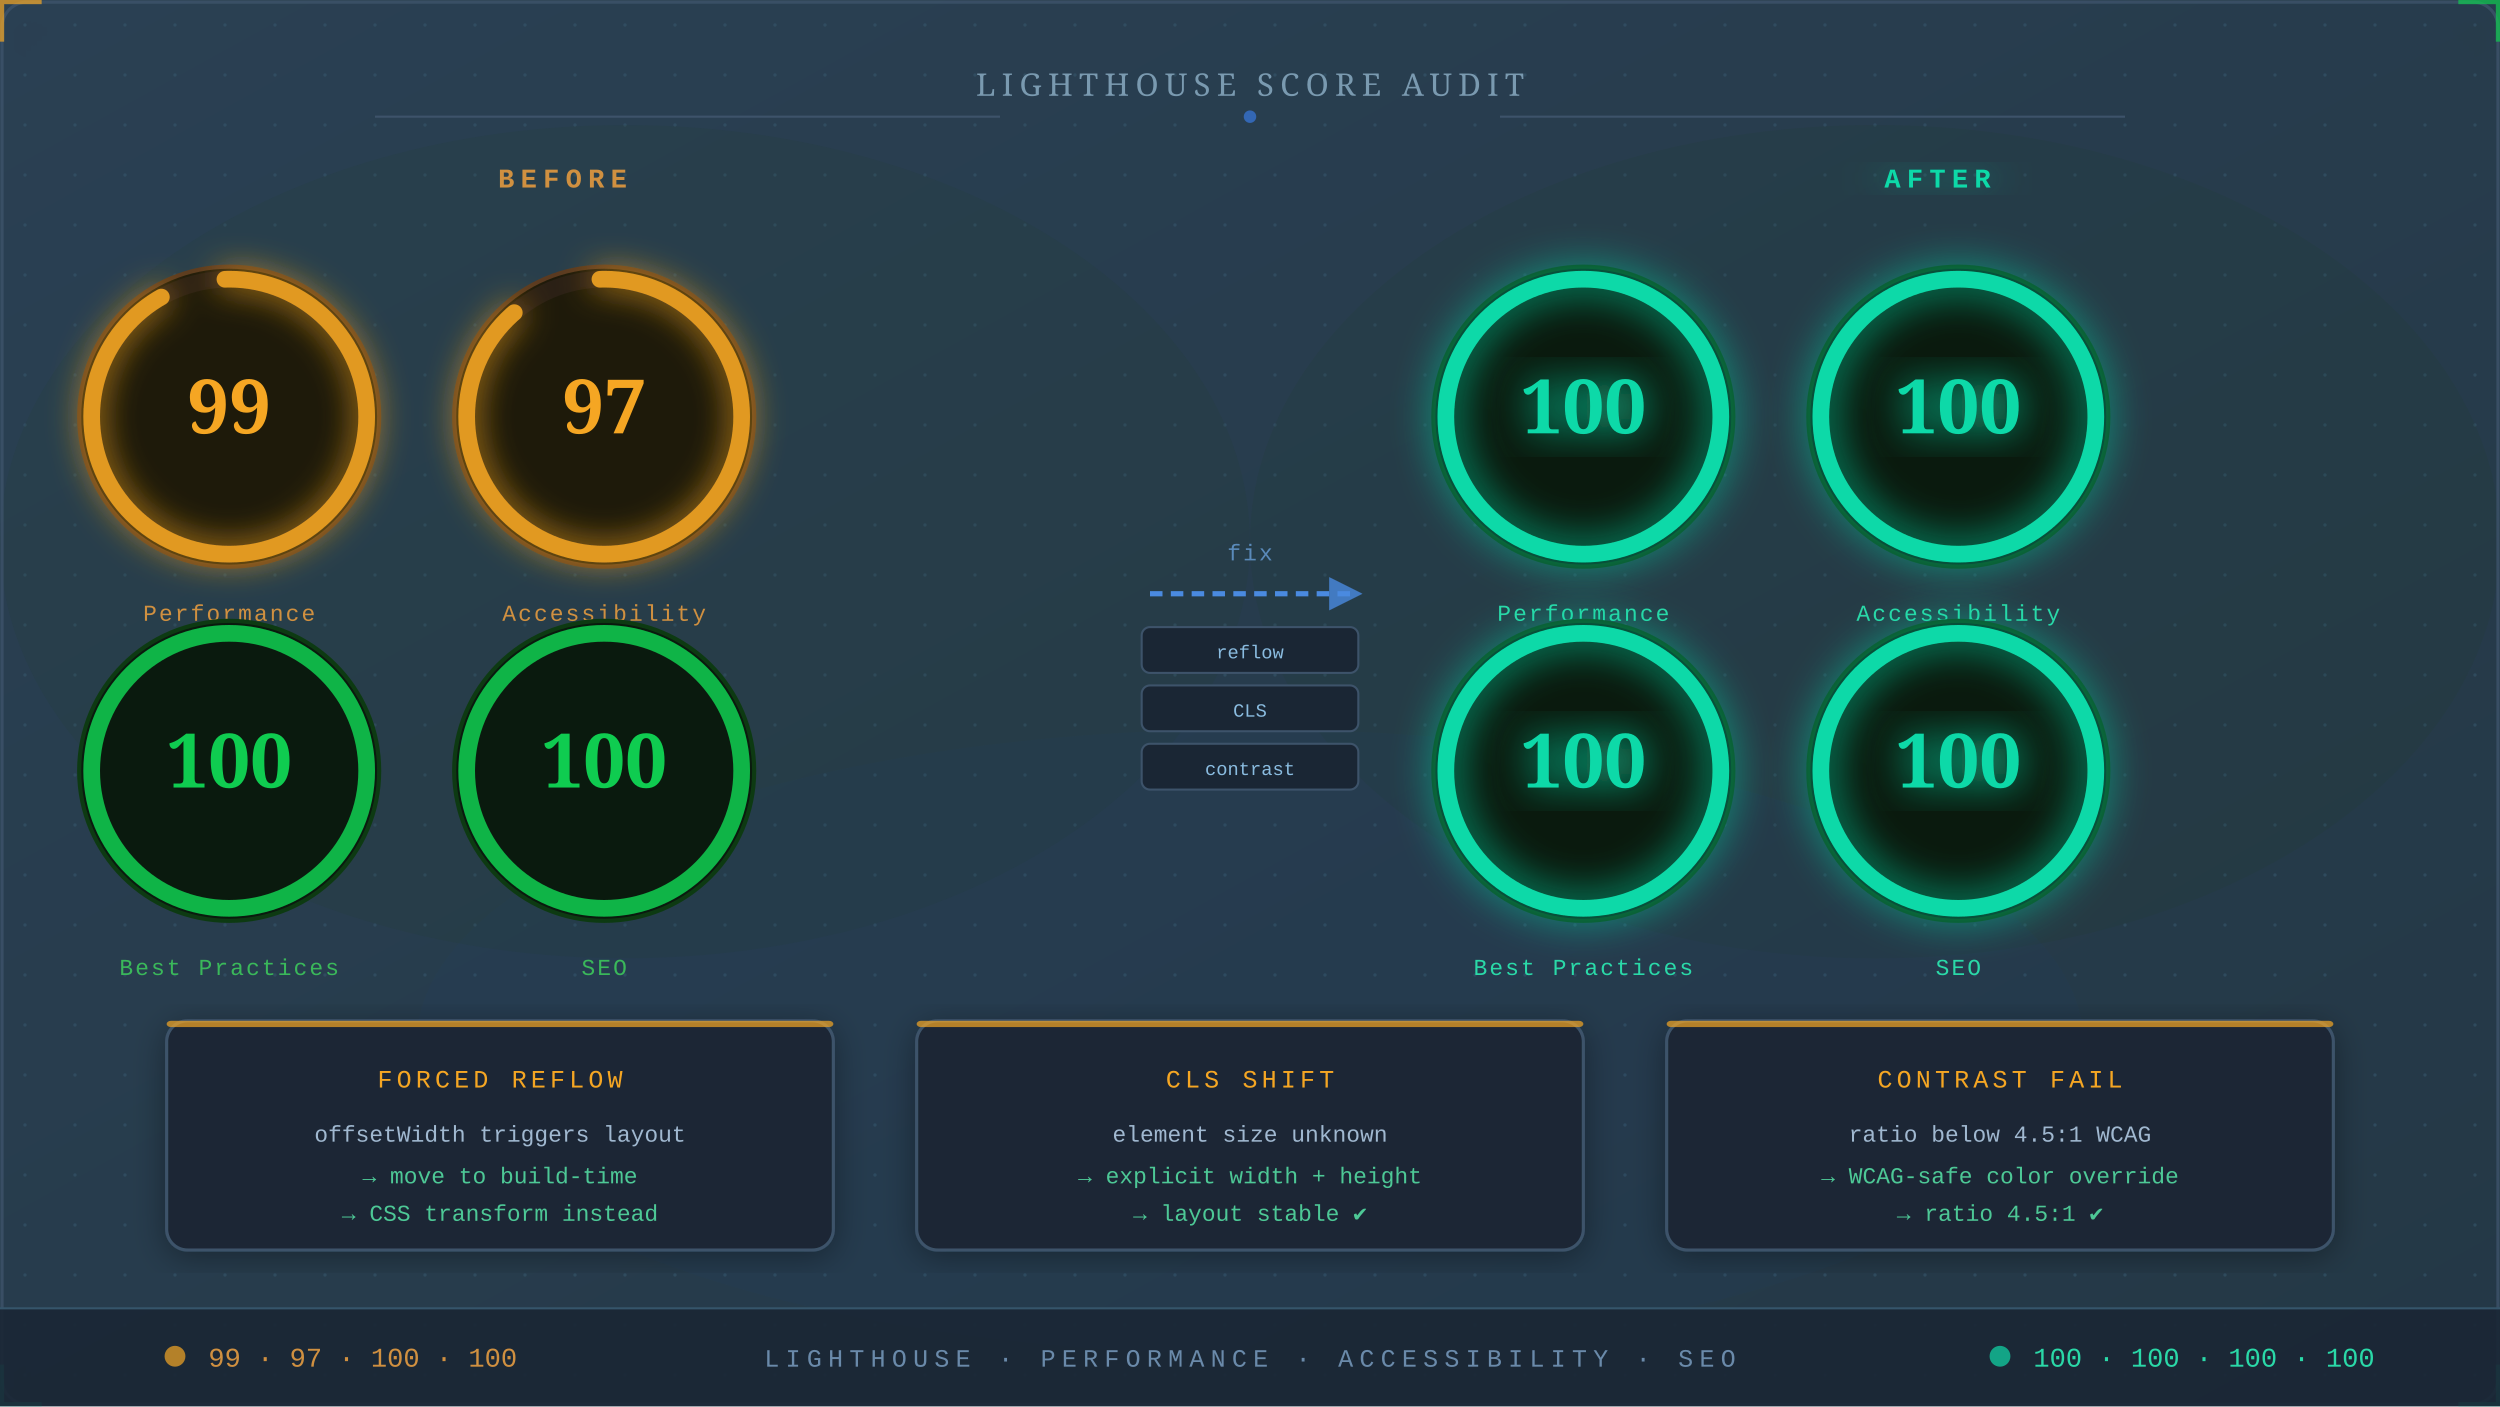
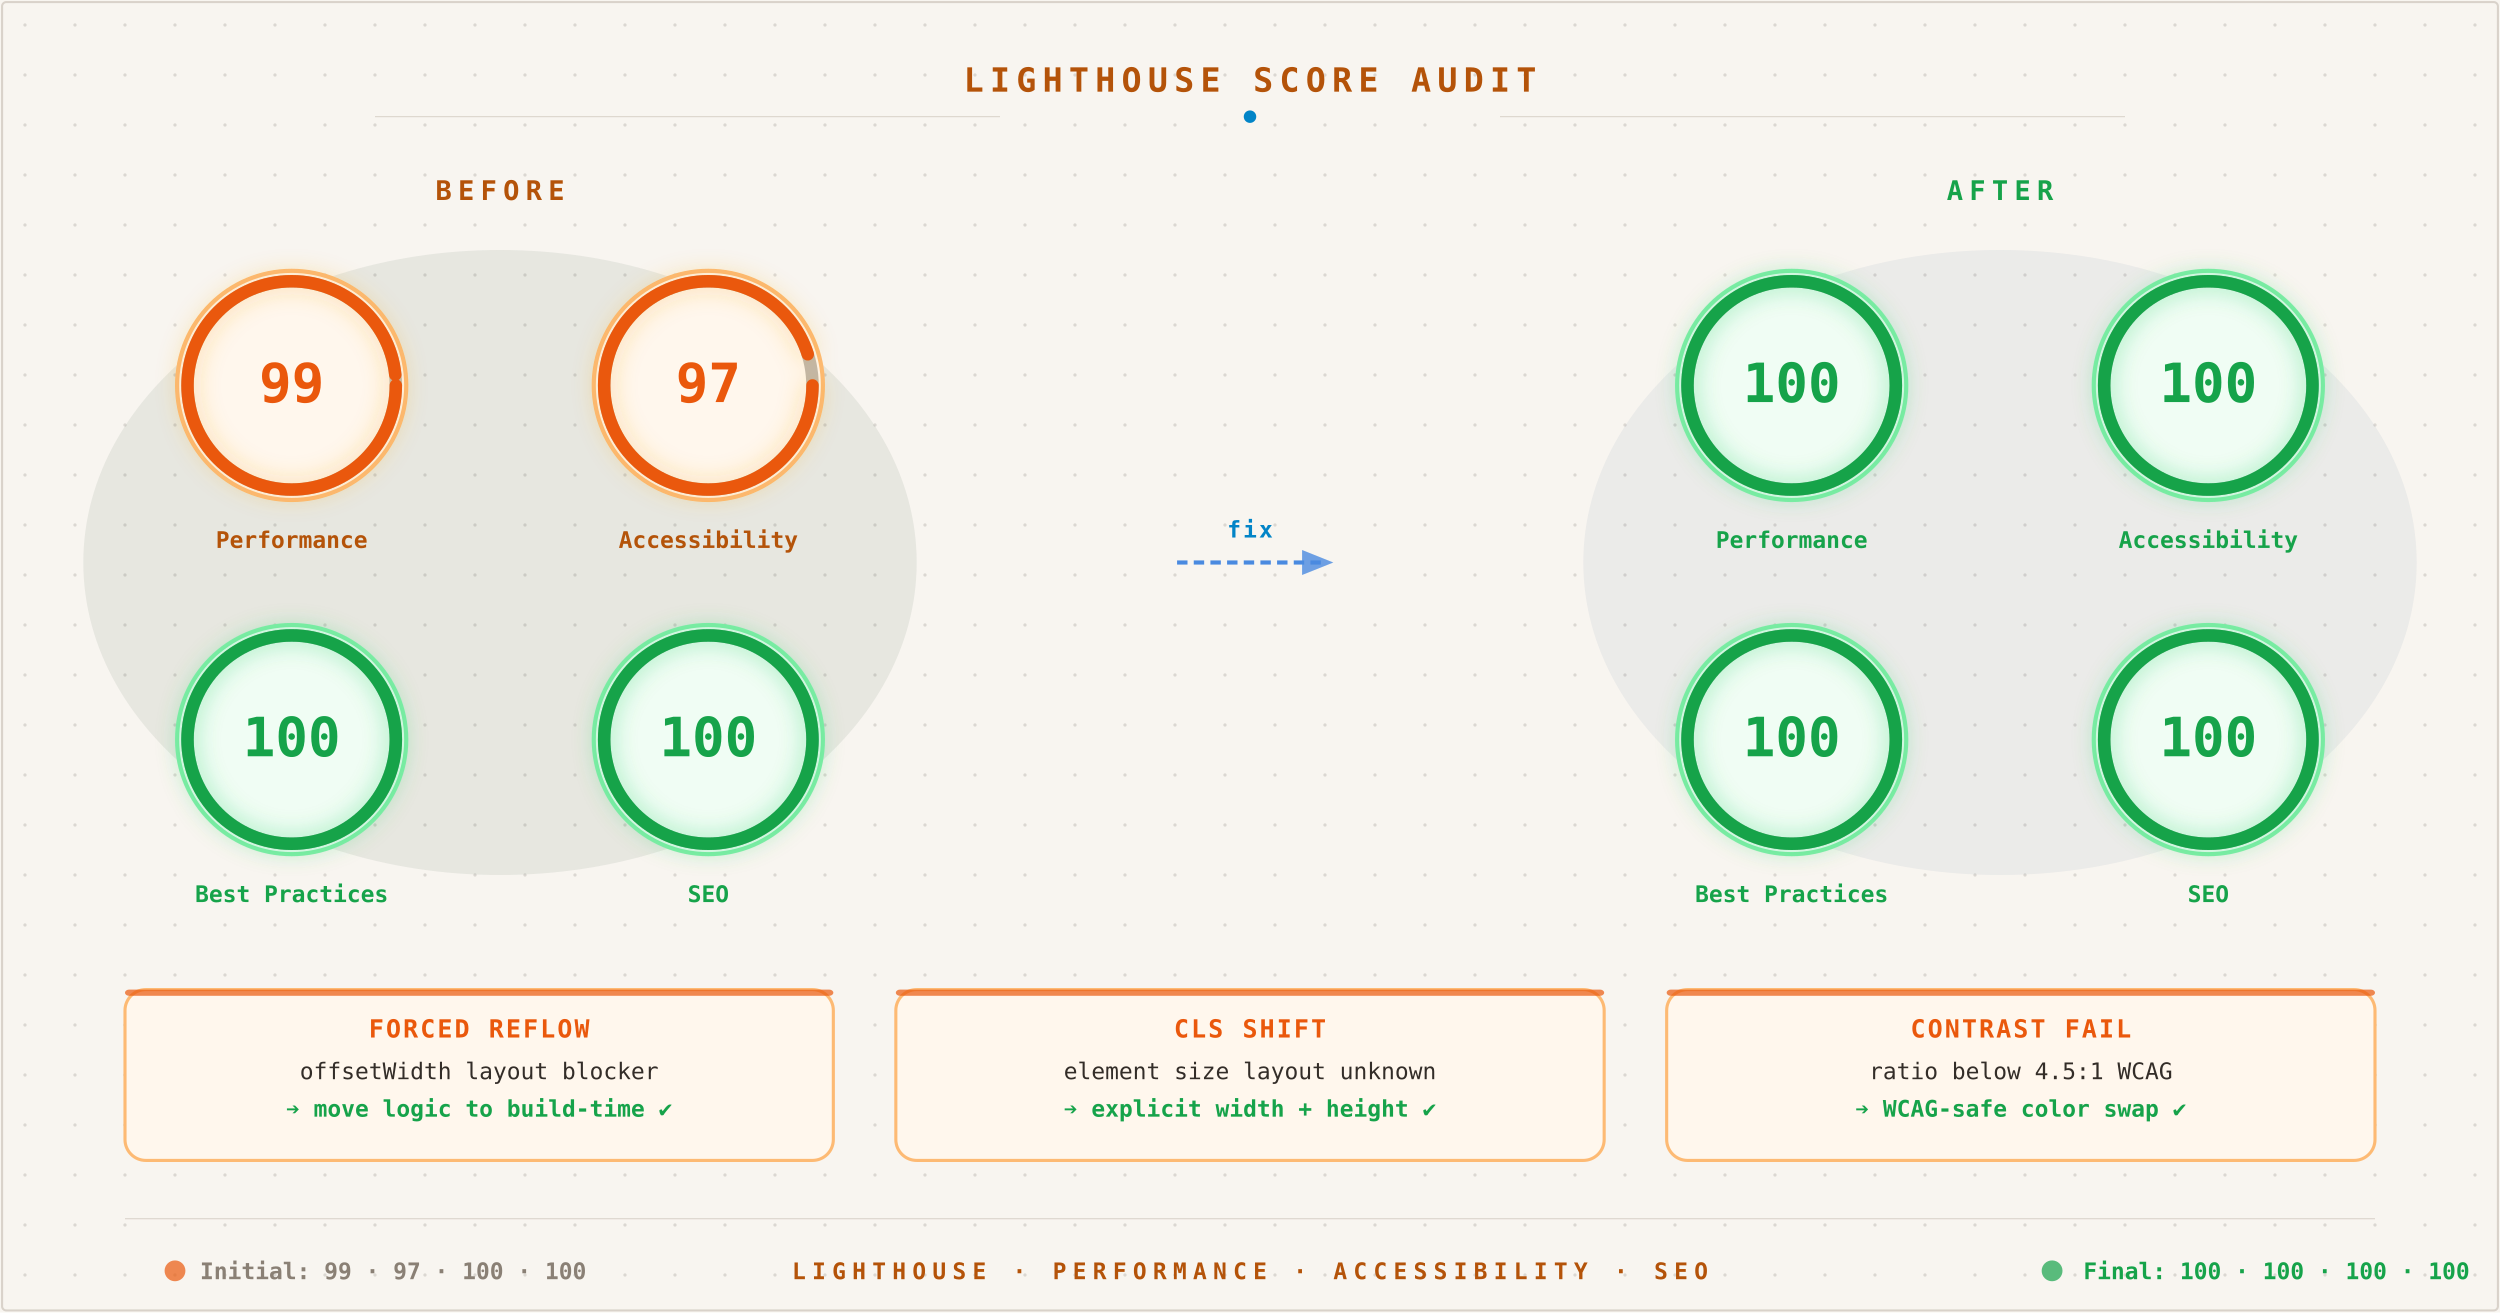
- <svg xmlns="http://www.w3.org/2000/svg" width="1200" height="675" viewBox="0 0 1200 675">
+ <svg xmlns="http://www.w3.org/2000/svg" viewBox="0 0 1200 630" width="1200" height="630" fill="none">
  <defs>
-     <linearGradient id="bg" x1="0%" y1="0%" x2="100%" y2="100%">
-       <stop offset="0%" style="stop-color:#2A4053" />
-       <stop offset="100%" style="stop-color:#243846" />
-     </linearGradient>
-     <pattern id="dots" width="24" height="24" patternUnits="userSpaceOnUse">
-       <circle cx="12" cy="12" r="0.8" fill="#35556B" opacity="0.6" />
+     <style>
+       .canvas-bg { fill: #f8f5f0; }
+       .grid-dots { fill: #332D28; opacity: 0.15; }
+       .frame-border { stroke: #D1C9C0; opacity: 0.8; }
+       .text-primary { fill: #332D28; }
+       .text-title { fill: #B45309; }
+       .text-muted { fill: #8A8075; }
+       .text-comment { fill: #8A8075; font-style: italic; }
+       .status-ok-txt { fill: #16A34A; }
+       .accent-gold-txt { fill: #B45309; }
+       .accent-blue-txt { fill: #0284C7; stroke: none; }
+       .accent-ok-txt { fill: #16A34A; }
+       .circle-bg-orange { fill: #FFF7ED; stroke: #FDBA74; }
+       .circle-bg-green { fill: #F0FDF4; stroke: #86EFAC; }
+       .score-orange-txt { fill: #EA580C; }
+       .score-green-txt { fill: #16A34A; }
+       @media (prefers-color-scheme: dark) {
+         .canvas-bg { fill: #161616; }
+         .grid-dots { fill: #453E38; opacity: 0.3; }
+         .frame-border { stroke: #453E38; opacity: 0.6; }
+         .text-primary { fill: #F8F5F0; }
+         .text-title { fill: #F59E0B; }
+         .text-muted { fill: #A3978E; }
+         .text-comment { fill: #7A6A5C; }
+         .status-ok-txt { fill: #34D399; }
+         .accent-gold-txt { fill: #F59E0B; }
+         .accent-blue-txt { fill: #38BDF8; stroke: none; }
+         .accent-ok-txt { fill: #34D399; }
+         .circle-bg-orange { fill: #1E1A0A; stroke: #5A3A20; }
+         .circle-bg-green { fill: #0A1A0E; stroke: #0D3A12; }
+         .score-orange-txt { fill: #F5A623; }
+         .score-green-txt { fill: #0FCC50; }
+       }
+     </style>
+     <pattern id="grid" width="24" height="24" patternUnits="userSpaceOnUse">
+       <circle class="grid-dots" cx="12" cy="12" r="0.8" />
    </pattern>
-     <filter id="cardShadow">
-       <feDropShadow dx="0" dy="6" stdDeviation="16" flood-color="#000" flood-opacity="0.4" />
+     <filter id="orangeGlow" x="-20%" y="-20%" width="140%" height="140%">
+       <feDropShadow dx="0" dy="0" stdDeviation="6" flood-color="#F5A623" flood-opacity="0.4" />
    </filter>
-     <filter id="outerLift" x="-2%" y="-2%" width="104%" height="104%">
-       <feDropShadow dx="0" dy="4" stdDeviation="12" flood-color="#000" flood-opacity="0.18" />
-     </filter>
-     <filter id="greenGlow" x="-40%" y="-40%" width="180%" height="180%">
-       <feGaussianBlur stdDeviation="10" result="blur" />
-       <feMerge>
-         <feMergeNode in="blur" />
-         <feMergeNode in="SourceGraphic" />
-       </feMerge>
-     </filter>
-     <filter id="orangeGlow" x="-40%" y="-40%" width="180%" height="180%">
-       <feGaussianBlur stdDeviation="8" result="blur" />
-       <feMerge>
-         <feMergeNode in="blur" />
-         <feMergeNode in="SourceGraphic" />
-       </feMerge>
-     </filter>
-     <filter id="fixShadow">
-       <feDropShadow dx="0" dy="3" stdDeviation="8" flood-color="#000" flood-opacity="0.35" />
+     <filter id="greenGlow" x="-20%" y="-20%" width="140%" height="140%">
+       <feDropShadow dx="0" dy="0" stdDeviation="6" flood-color="#0FCC50" flood-opacity="0.4" />
    </filter>
  </defs>
-   <rect width="1200" height="675" fill="url(#bg)" />
-   <rect width="1200" height="675" fill="url(#dots)" />
-   <ellipse cx="300" cy="260" rx="300" ry="200" fill="#1A3A20" opacity="0.10" />
-   <ellipse cx="900" cy="260" rx="300" ry="200" fill="#1A3A20" opacity="0.12" />
-   <ellipse cx="600" cy="500" rx="400" ry="150" fill="#1A4070" opacity="0.08" />
-   <rect x="1" y="1" width="1198" height="673" rx="12" ry="12" fill="none" stroke="#3D536A" stroke-width="1.5" opacity="0.8" filter="url(#outerLift)" />
-   <path d="M 1 20 L 1 1 L 20 1" fill="none" stroke="#F5A623" stroke-width="2" opacity="0.7" />
-   <path d="M 1180 1 L 1199 1 L 1199 20" fill="none" stroke="#0FCC50" stroke-width="2" opacity="0.7" />
-   <path d="M 1 655 L 1 674 L 20 674" fill="none" stroke="#10D9A8" stroke-width="2" opacity="0.6" />
-   <path d="M 1180 674 L 1199 674 L 1199 655" fill="none" stroke="#10D9A8" stroke-width="2" opacity="0.6" />
-   <text x="600" y="46" font-family="Georgia, serif" font-size="15" fill="#7A9AB0" text-anchor="middle" letter-spacing="3">LIGHTHOUSE SCORE AUDIT</text>
-   <line x1="180" y1="56" x2="480" y2="56" stroke="#3D536A" stroke-width="1" />
-   <circle cx="600" cy="56" r="3" fill="#3B82F6" opacity="0.6" />
-   <line x1="720" y1="56" x2="1020" y2="56" stroke="#3D536A" stroke-width="1" />
-   <text x="270" y="90" font-family="'Courier New', Courier, monospace" font-size="13" fill="#D09040" text-anchor="middle" letter-spacing="3" font-weight="bold">BEFORE</text>
-   <g transform="translate(110, 200)">
-     <circle cx="0" cy="0" r="72" fill="#1E1A0A" stroke="#5A3A20" stroke-width="2" />
-     <circle cx="0" cy="0" r="66" fill="none" stroke="#2A2015" stroke-width="8" />
-     <circle cx="0" cy="0" r="66" fill="none" stroke="#F5A623" stroke-width="8" stroke-dasharray="382 32" stroke-dashoffset="105" stroke-linecap="round" opacity="0.9" filter="url(#orangeGlow)" />
-     <text x="0" y="8" font-family="Georgia, serif" font-size="36" fill="#F5A623" text-anchor="middle" font-weight="bold">99</text>
-     <text x="0" y="98" font-family="'Courier New', Courier, monospace" font-size="11" fill="#D09040" text-anchor="middle" letter-spacing="1">Performance</text>
+   <rect class="canvas-bg" width="1200" height="630" />
+   <rect width="1200" height="630" fill="url(#grid)" />
+   <rect class="frame-border" x="1" y="1" width="1198" height="628" fill="none" stroke-width="1" rx="2" />
+   <ellipse cx="240" cy="270" rx="200" ry="150" fill="#1A3A20" opacity="0.08" />
+   <ellipse cx="960" cy="270" rx="200" ry="150" fill="#1A4070" opacity="0.06" />
+   <text class="text-title" x="600" y="44" font-family="'JetBrains Mono', monospace" font-size="16" font-weight="700" text-anchor="middle" letter-spacing="3">LIGHTHOUSE SCORE AUDIT</text>
+   <line class="frame-border" x1="180" y1="56" x2="480" y2="56" stroke-width="0.5" />
+   <circle class="accent-blue-txt" cx="600" cy="56" r="3" />
+   <line class="frame-border" x1="720" y1="56" x2="1020" y2="56" stroke-width="0.5" />
+   <text class="accent-gold-txt" x="240" y="96" font-family="'JetBrains Mono', monospace" font-size="13" text-anchor="middle" letter-spacing="3" font-weight="bold">BEFORE</text>
+   <g transform="translate(140, 185)">
+     <circle class="circle-bg-orange" cx="0" cy="0" r="55" stroke-width="2" />
+     <circle cx="0" cy="0" r="50" fill="none" stroke="#2A2015" stroke-width="6" opacity="0.3" />
+     <circle cx="0" cy="0" r="50" fill="none" stroke="#EA580C" stroke-width="6" stroke-dasharray="314" stroke-dashoffset="5" stroke-linecap="round" filter="url(#orangeGlow)" />
+     <text class="score-orange-txt" x="0" y="8" font-family="'JetBrains Mono', monospace" font-size="26" text-anchor="middle" font-weight="bold">99</text>
+     <text class="accent-gold-txt" x="0" y="78" font-family="'JetBrains Mono', monospace" font-size="11" text-anchor="middle" font-weight="bold">Performance</text>
  </g>
-   <g transform="translate(290, 200)">
-     <circle cx="0" cy="0" r="72" fill="#1E1A0A" stroke="#5A3A20" stroke-width="2" />
-     <circle cx="0" cy="0" r="66" fill="none" stroke="#2A2015" stroke-width="8" />
-     <circle cx="0" cy="0" r="66" fill="none" stroke="#F5A623" stroke-width="8" stroke-dasharray="369 45" stroke-dashoffset="105" stroke-linecap="round" opacity="0.9" filter="url(#orangeGlow)" />
-     <text x="0" y="8" font-family="Georgia, serif" font-size="36" fill="#F5A623" text-anchor="middle" font-weight="bold">97</text>
-     <text x="0" y="98" font-family="'Courier New', Courier, monospace" font-size="11" fill="#D09040" text-anchor="middle" letter-spacing="1">Accessibility</text>
+   <g transform="translate(340, 185)">
+     <circle class="circle-bg-orange" cx="0" cy="0" r="55" stroke-width="2" />
+     <circle cx="0" cy="0" r="50" fill="none" stroke="#2A2015" stroke-width="6" opacity="0.3" />
+     <circle cx="0" cy="0" r="50" fill="none" stroke="#EA580C" stroke-width="6" stroke-dasharray="314" stroke-dashoffset="15" stroke-linecap="round" filter="url(#orangeGlow)" />
+     <text class="score-orange-txt" x="0" y="8" font-family="'JetBrains Mono', monospace" font-size="26" text-anchor="middle" font-weight="bold">97</text>
+     <text class="accent-gold-txt" x="0" y="78" font-family="'JetBrains Mono', monospace" font-size="11" text-anchor="middle" font-weight="bold">Accessibility</text>
  </g>
-   <g transform="translate(110, 370)">
-     <circle cx="0" cy="0" r="72" fill="#0A1A0E" stroke="#0D3A12" stroke-width="2" />
-     <circle cx="0" cy="0" r="66" fill="none" stroke="#0D2A12" stroke-width="8" />
-     <circle cx="0" cy="0" r="66" fill="none" stroke="#0FCC50" stroke-width="8" stroke-dasharray="414 0" stroke-dashoffset="105" stroke-linecap="round" opacity="0.85" />
-     <text x="0" y="8" font-family="Georgia, serif" font-size="36" fill="#0FCC50" text-anchor="middle" font-weight="bold">100</text>
-     <text x="0" y="98" font-family="'Courier New', Courier, monospace" font-size="11" fill="#3AB85A" text-anchor="middle" letter-spacing="1">Best Practices</text>
+   <g transform="translate(140, 355)">
+     <circle class="circle-bg-green" cx="0" cy="0" r="55" stroke-width="2" />
+     <circle cx="0" cy="0" r="50" fill="none" stroke="#0D2A12" stroke-width="6" opacity="0.3" />
+     <circle cx="0" cy="0" r="50" fill="none" stroke="#16A34A" stroke-width="6" stroke-dasharray="314" stroke-dashoffset="0" stroke-linecap="round" filter="url(#greenGlow)" />
+     <text class="score-green-txt" x="0" y="8" font-family="'JetBrains Mono', monospace" font-size="26" text-anchor="middle" font-weight="bold">100</text>
+     <text class="accent-ok-txt" x="0" y="78" font-family="'JetBrains Mono', monospace" font-size="11" text-anchor="middle" font-weight="bold">Best Practices</text>
  </g>
-   <g transform="translate(290, 370)">
-     <circle cx="0" cy="0" r="72" fill="#0A1A0E" stroke="#0D3A12" stroke-width="2" />
-     <circle cx="0" cy="0" r="66" fill="none" stroke="#0D2A12" stroke-width="8" />
-     <circle cx="0" cy="0" r="66" fill="none" stroke="#0FCC50" stroke-width="8" stroke-dasharray="414 0" stroke-dashoffset="105" stroke-linecap="round" opacity="0.85" />
-     <text x="0" y="8" font-family="Georgia, serif" font-size="36" fill="#0FCC50" text-anchor="middle" font-weight="bold">100</text>
-     <text x="0" y="98" font-family="'Courier New', Courier, monospace" font-size="11" fill="#3AB85A" text-anchor="middle" letter-spacing="1">SEO</text>
+   <g transform="translate(340, 355)">
+     <circle class="circle-bg-green" cx="0" cy="0" r="55" stroke-width="2" />
+     <circle cx="0" cy="0" r="50" fill="none" stroke="#0D2A12" stroke-width="6" opacity="0.3" />
+     <circle cx="0" cy="0" r="50" fill="none" stroke="#16A34A" stroke-width="6" stroke-dasharray="314" stroke-dashoffset="0" stroke-linecap="round" filter="url(#greenGlow)" />
+     <text class="score-green-txt" x="0" y="8" font-family="'JetBrains Mono', monospace" font-size="26" text-anchor="middle" font-weight="bold">100</text>
+     <text class="accent-ok-txt" x="0" y="78" font-family="'JetBrains Mono', monospace" font-size="11" text-anchor="middle" font-weight="bold">SEO</text>
  </g>
-   <g transform="translate(600, 285)">
-     <line x1="-48" y1="0" x2="48" y2="0" stroke="#4A8AE0" stroke-width="2.5" stroke-dasharray="6,4" />
-     <polygon points="38,-8 54,0 38,8" fill="#4A8AE0" opacity="0.8" />
-     <text x="0" y="-16" font-family="'Courier New', Courier, monospace" font-size="11" fill="#5A8ABA" text-anchor="middle" letter-spacing="1">fix</text>
-     <rect x="-52" y="16" width="104" height="22" rx="4" fill="#1A2634" stroke="#3D536A" stroke-width="1" />
-     <text x="0" y="31" font-family="'Courier New', Courier, monospace" font-size="9" fill="#8ABCE0" text-anchor="middle">reflow</text>
-     <rect x="-52" y="44" width="104" height="22" rx="4" fill="#1A2634" stroke="#3D536A" stroke-width="1" />
-     <text x="0" y="59" font-family="'Courier New', Courier, monospace" font-size="9" fill="#8ABCE0" text-anchor="middle">CLS</text>
-     <rect x="-52" y="72" width="104" height="22" rx="4" fill="#1A2634" stroke="#3D536A" stroke-width="1" />
-     <text x="0" y="87" font-family="'Courier New', Courier, monospace" font-size="9" fill="#8ABCE0" text-anchor="middle">contrast</text>
+   <g transform="translate(600, 270)">
+     <line x1="-35" y1="0" x2="35" y2="0" stroke="#4A8AE0" stroke-width="2" stroke-dasharray="5 3" />
+     <polygon fill="#4A8AE0" points="25,-6 40,0 25,6" opacity="0.8" />
+     <text class="accent-blue-txt" x="0" y="-12" font-family="'JetBrains Mono', monospace" font-size="11" text-anchor="middle" font-weight="bold" letter-spacing="1">fix</text>
  </g>
-   <text x="930" y="90" font-family="'Courier New', Courier, monospace" font-size="13" fill="#10D9A8" text-anchor="middle" letter-spacing="3" font-weight="bold" filter="url(#greenGlow)">AFTER</text>
-   <g transform="translate(760, 200)">
-     <circle cx="0" cy="0" r="72" fill="#0A1A0E" stroke="#0D3A12" stroke-width="2" />
-     <circle cx="0" cy="0" r="66" fill="none" stroke="#0D2A12" stroke-width="8" />
-     <circle cx="0" cy="0" r="66" fill="none" stroke="#10D9A8" stroke-width="8" stroke-dasharray="414 0" stroke-dashoffset="105" stroke-linecap="round" filter="url(#greenGlow)" />
-     <text x="0" y="8" font-family="Georgia, serif" font-size="36" fill="#10D9A8" text-anchor="middle" font-weight="bold" filter="url(#greenGlow)">100</text>
-     <text x="0" y="98" font-family="'Courier New', Courier, monospace" font-size="11" fill="#2AD9A8" text-anchor="middle" letter-spacing="1">Performance</text>
+   <text class="accent-ok-txt" x="960" y="96" font-family="'JetBrains Mono', monospace" font-size="13" text-anchor="middle" letter-spacing="3" font-weight="bold">AFTER</text>
+   <g transform="translate(860, 185)">
+     <circle class="circle-bg-green" cx="0" cy="0" r="55" stroke-width="2" />
+     <circle cx="0" cy="0" r="50" fill="none" stroke="#0D2A12" stroke-width="6" opacity="0.3" />
+     <circle cx="0" cy="0" r="50" fill="none" stroke="#16A34A" stroke-width="6" stroke-dasharray="314" stroke-dashoffset="0" stroke-linecap="round" filter="url(#greenGlow)" />
+     <text class="score-green-txt" x="0" y="8" font-family="'JetBrains Mono', monospace" font-size="26" text-anchor="middle" font-weight="bold">100</text>
+     <text class="accent-ok-txt" x="0" y="78" font-family="'JetBrains Mono', monospace" font-size="11" text-anchor="middle" font-weight="bold">Performance</text>
  </g>
-   <g transform="translate(940, 200)">
-     <circle cx="0" cy="0" r="72" fill="#0A1A0E" stroke="#0D3A12" stroke-width="2" />
-     <circle cx="0" cy="0" r="66" fill="none" stroke="#0D2A12" stroke-width="8" />
-     <circle cx="0" cy="0" r="66" fill="none" stroke="#10D9A8" stroke-width="8" stroke-dasharray="414 0" stroke-dashoffset="105" stroke-linecap="round" filter="url(#greenGlow)" />
-     <text x="0" y="8" font-family="Georgia, serif" font-size="36" fill="#10D9A8" text-anchor="middle" font-weight="bold" filter="url(#greenGlow)">100</text>
-     <text x="0" y="98" font-family="'Courier New', Courier, monospace" font-size="11" fill="#2AD9A8" text-anchor="middle" letter-spacing="1">Accessibility</text>
+   <g transform="translate(1060, 185)">
+     <circle class="circle-bg-green" cx="0" cy="0" r="55" stroke-width="2" />
+     <circle cx="0" cy="0" r="50" fill="none" stroke="#0D2A12" stroke-width="6" opacity="0.3" />
+     <circle cx="0" cy="0" r="50" fill="none" stroke="#16A34A" stroke-width="6" stroke-dasharray="314" stroke-dashoffset="0" stroke-linecap="round" filter="url(#greenGlow)" />
+     <text class="score-green-txt" x="0" y="8" font-family="'JetBrains Mono', monospace" font-size="26" text-anchor="middle" font-weight="bold">100</text>
+     <text class="accent-ok-txt" x="0" y="78" font-family="'JetBrains Mono', monospace" font-size="11" text-anchor="middle" font-weight="bold">Accessibility</text>
  </g>
-   <g transform="translate(760, 370)">
-     <circle cx="0" cy="0" r="72" fill="#0A1A0E" stroke="#0D3A12" stroke-width="2" />
-     <circle cx="0" cy="0" r="66" fill="none" stroke="#0D2A12" stroke-width="8" />
-     <circle cx="0" cy="0" r="66" fill="none" stroke="#10D9A8" stroke-width="8" stroke-dasharray="414 0" stroke-dashoffset="105" stroke-linecap="round" filter="url(#greenGlow)" />
-     <text x="0" y="8" font-family="Georgia, serif" font-size="36" fill="#10D9A8" text-anchor="middle" font-weight="bold" filter="url(#greenGlow)">100</text>
-     <text x="0" y="98" font-family="'Courier New', Courier, monospace" font-size="11" fill="#2AD9A8" text-anchor="middle" letter-spacing="1">Best Practices</text>
+   <g transform="translate(860, 355)">
+     <circle class="circle-bg-green" cx="0" cy="0" r="55" stroke-width="2" />
+     <circle cx="0" cy="0" r="50" fill="none" stroke="#0D2A12" stroke-width="6" opacity="0.3" />
+     <circle cx="0" cy="0" r="50" fill="none" stroke="#16A34A" stroke-width="6" stroke-dasharray="314" stroke-dashoffset="0" stroke-linecap="round" filter="url(#greenGlow)" />
+     <text class="score-green-txt" x="0" y="8" font-family="'JetBrains Mono', monospace" font-size="26" text-anchor="middle" font-weight="bold">100</text>
+     <text class="accent-ok-txt" x="0" y="78" font-family="'JetBrains Mono', monospace" font-size="11" text-anchor="middle" font-weight="bold">Best Practices</text>
  </g>
-   <g transform="translate(940, 370)">
-     <circle cx="0" cy="0" r="72" fill="#0A1A0E" stroke="#0D3A12" stroke-width="2" />
-     <circle cx="0" cy="0" r="66" fill="none" stroke="#0D2A12" stroke-width="8" />
-     <circle cx="0" cy="0" r="66" fill="none" stroke="#10D9A8" stroke-width="8" stroke-dasharray="414 0" stroke-dashoffset="105" stroke-linecap="round" filter="url(#greenGlow)" />
-     <text x="0" y="8" font-family="Georgia, serif" font-size="36" fill="#10D9A8" text-anchor="middle" font-weight="bold" filter="url(#greenGlow)">100</text>
-     <text x="0" y="98" font-family="'Courier New', Courier, monospace" font-size="11" fill="#2AD9A8" text-anchor="middle" letter-spacing="1">SEO</text>
+   <g transform="translate(1060, 355)">
+     <circle class="circle-bg-green" cx="0" cy="0" r="55" stroke-width="2" />
+     <circle cx="0" cy="0" r="50" fill="none" stroke="#0D2A12" stroke-width="6" opacity="0.3" />
+     <circle cx="0" cy="0" r="50" fill="none" stroke="#16A34A" stroke-width="6" stroke-dasharray="314" stroke-dashoffset="0" stroke-linecap="round" filter="url(#greenGlow)" />
+     <text class="score-green-txt" x="0" y="8" font-family="'JetBrains Mono', monospace" font-size="26" text-anchor="middle" font-weight="bold">100</text>
+     <text class="accent-ok-txt" x="0" y="78" font-family="'JetBrains Mono', monospace" font-size="11" text-anchor="middle" font-weight="bold">SEO</text>
  </g>
-   <rect x="80" y="490" width="320" height="110" rx="10" fill="#1A2634" stroke="#3D536A" stroke-width="1.5" filter="url(#fixShadow)" />
-   <rect x="80" y="490" width="320" height="3" rx="2" fill="#F5A623" opacity="0.7" />
-   <text x="240" y="522" font-family="'Courier New', Courier, monospace" font-size="12" fill="#F5A623" text-anchor="middle" letter-spacing="2">FORCED REFLOW</text>
-   <text x="240" y="548" font-family="'Courier New', Courier, monospace" font-size="11" fill="#A0B8D0" text-anchor="middle">offsetWidth triggers layout</text>
-   <text x="240" y="568" font-family="'Courier New', Courier, monospace" font-size="11" fill="#4DC896" text-anchor="middle">→ move to build-time</text>
-   <text x="240" y="586" font-family="'Courier New', Courier, monospace" font-size="11" fill="#4DC896" text-anchor="middle">→ CSS transform instead</text>
-   <rect x="440" y="490" width="320" height="110" rx="10" fill="#1A2634" stroke="#3D536A" stroke-width="1.5" filter="url(#fixShadow)" />
-   <rect x="440" y="490" width="320" height="3" rx="2" fill="#F5A623" opacity="0.7" />
-   <text x="600" y="522" font-family="'Courier New', Courier, monospace" font-size="12" fill="#F5A623" text-anchor="middle" letter-spacing="2">CLS SHIFT</text>
-   <text x="600" y="548" font-family="'Courier New', Courier, monospace" font-size="11" fill="#A0B8D0" text-anchor="middle">element size unknown</text>
-   <text x="600" y="568" font-family="'Courier New', Courier, monospace" font-size="11" fill="#4DC896" text-anchor="middle">→ explicit width + height</text>
-   <text x="600" y="586" font-family="'Courier New', Courier, monospace" font-size="11" fill="#4DC896" text-anchor="middle">→ layout stable ✔</text>
-   <rect x="800" y="490" width="320" height="110" rx="10" fill="#1A2634" stroke="#3D536A" stroke-width="1.5" filter="url(#fixShadow)" />
-   <rect x="800" y="490" width="320" height="3" rx="2" fill="#F5A623" opacity="0.7" />
-   <text x="960" y="522" font-family="'Courier New', Courier, monospace" font-size="12" fill="#F5A623" text-anchor="middle" letter-spacing="2">CONTRAST FAIL</text>
-   <text x="960" y="548" font-family="'Courier New', Courier, monospace" font-size="11" fill="#A0B8D0" text-anchor="middle">ratio below 4.5:1 WCAG</text>
-   <text x="960" y="568" font-family="'Courier New', Courier, monospace" font-size="11" fill="#4DC896" text-anchor="middle">→ WCAG-safe color override</text>
-   <text x="960" y="586" font-family="'Courier New', Courier, monospace" font-size="11" fill="#4DC896" text-anchor="middle">→ ratio 4.5:1 ✔</text>
-   <rect x="0" y="628" width="1200" height="47" fill="#1A2634" opacity="0.9" />
-   <line x1="0" y1="628" x2="1200" y2="628" stroke="#35556B" stroke-width="1" />
-   <circle cx="84" cy="651" r="5" fill="#F5A623" opacity="0.7" />
-   <text x="100" y="656" font-family="'Courier New', Courier, monospace" font-size="13" fill="#D09040">99 · 97 · 100 · 100</text>
-   <text x="600" y="656" font-family="'Courier New', Courier, monospace" font-size="12" fill="#6A8AAA" text-anchor="middle" letter-spacing="3">LIGHTHOUSE · PERFORMANCE · ACCESSIBILITY · SEO</text>
-   <circle cx="960" cy="651" r="5" fill="#10D9A8" opacity="0.7" />
-   <text x="976" y="656" font-family="'Courier New', Courier, monospace" font-size="13" fill="#2AD9A8">100 · 100 · 100 · 100</text>
+   <rect class="circle-bg-orange" x="60" y="475" width="340" height="82" rx="10" stroke-width="1.5" />
+   <rect x="60" y="475" width="340" height="3" rx="2" fill="#EA580C" opacity="0.7" />
+   <text class="score-orange-txt" x="230" y="498" font-family="'JetBrains Mono', monospace" font-size="12" text-anchor="middle" font-weight="bold" letter-spacing="1">FORCED REFLOW</text>
+   <text class="text-primary" x="230" y="518" font-family="'JetBrains Mono', monospace" font-size="11" text-anchor="middle">offsetWidth layout blocker</text>
+   <text class="status-ok-txt" x="230" y="536" font-family="'JetBrains Mono', monospace" font-size="11" text-anchor="middle" font-weight="bold">➔ move logic to build-time ✔</text>
+   <rect class="circle-bg-orange" x="430" y="475" width="340" height="82" rx="10" stroke-width="1.5" />
+   <rect x="430" y="475" width="340" height="3" rx="2" fill="#EA580C" opacity="0.7" />
+   <text class="score-orange-txt" x="600" y="498" font-family="'JetBrains Mono', monospace" font-size="12" text-anchor="middle" font-weight="bold" letter-spacing="1">CLS SHIFT</text>
+   <text class="text-primary" x="600" y="518" font-family="'JetBrains Mono', monospace" font-size="11" text-anchor="middle">element size layout unknown</text>
+   <text class="status-ok-txt" x="600" y="536" font-family="'JetBrains Mono', monospace" font-size="11" text-anchor="middle" font-weight="bold">➔ explicit width + height ✔</text>
+   <rect class="circle-bg-orange" x="800" y="475" width="340" height="82" rx="10" stroke-width="1.5" />
+   <rect x="800" y="475" width="340" height="3" rx="2" fill="#EA580C" opacity="0.7" />
+   <text class="score-orange-txt" x="970" y="498" font-family="'JetBrains Mono', monospace" font-size="12" text-anchor="middle" font-weight="bold" letter-spacing="1">CONTRAST FAIL</text>
+   <text class="text-primary" x="970" y="518" font-family="'JetBrains Mono', monospace" font-size="11" text-anchor="middle">ratio below 4.5:1 WCAG</text>
+   <text class="status-ok-txt" x="970" y="536" font-family="'JetBrains Mono', monospace" font-size="11" text-anchor="middle" font-weight="bold">➔ WCAG-safe color swap ✔</text>
+   <line class="frame-border" x1="60" y1="585" x2="1140" y2="585" stroke-width="0.5" />
+   <g font-family="'JetBrains Mono', monospace" font-size="11" font-weight="700">
+     <circle cx="84" cy="610" r="5" fill="#EA580C" opacity="0.7" />
+     <text class="text-muted" x="96" y="614" font-weight="bold">Initial: 99 · 97 · 100 · 100</text>
+     <circle cx="985" cy="610" r="5" fill="#16A34A" opacity="0.7" />
+     <text class="status-ok-txt" x="1000" y="614" font-weight="bold" text-anchor="start">Final: 100 · 100 · 100 · 100</text>
+   </g>
+   <text class="text-title" x="600" y="614" font-family="'JetBrains Mono', monospace" font-size="11" font-weight="bold" text-anchor="middle" letter-spacing="3">LIGHTHOUSE · PERFORMANCE · ACCESSIBILITY · SEO</text>
</svg>
